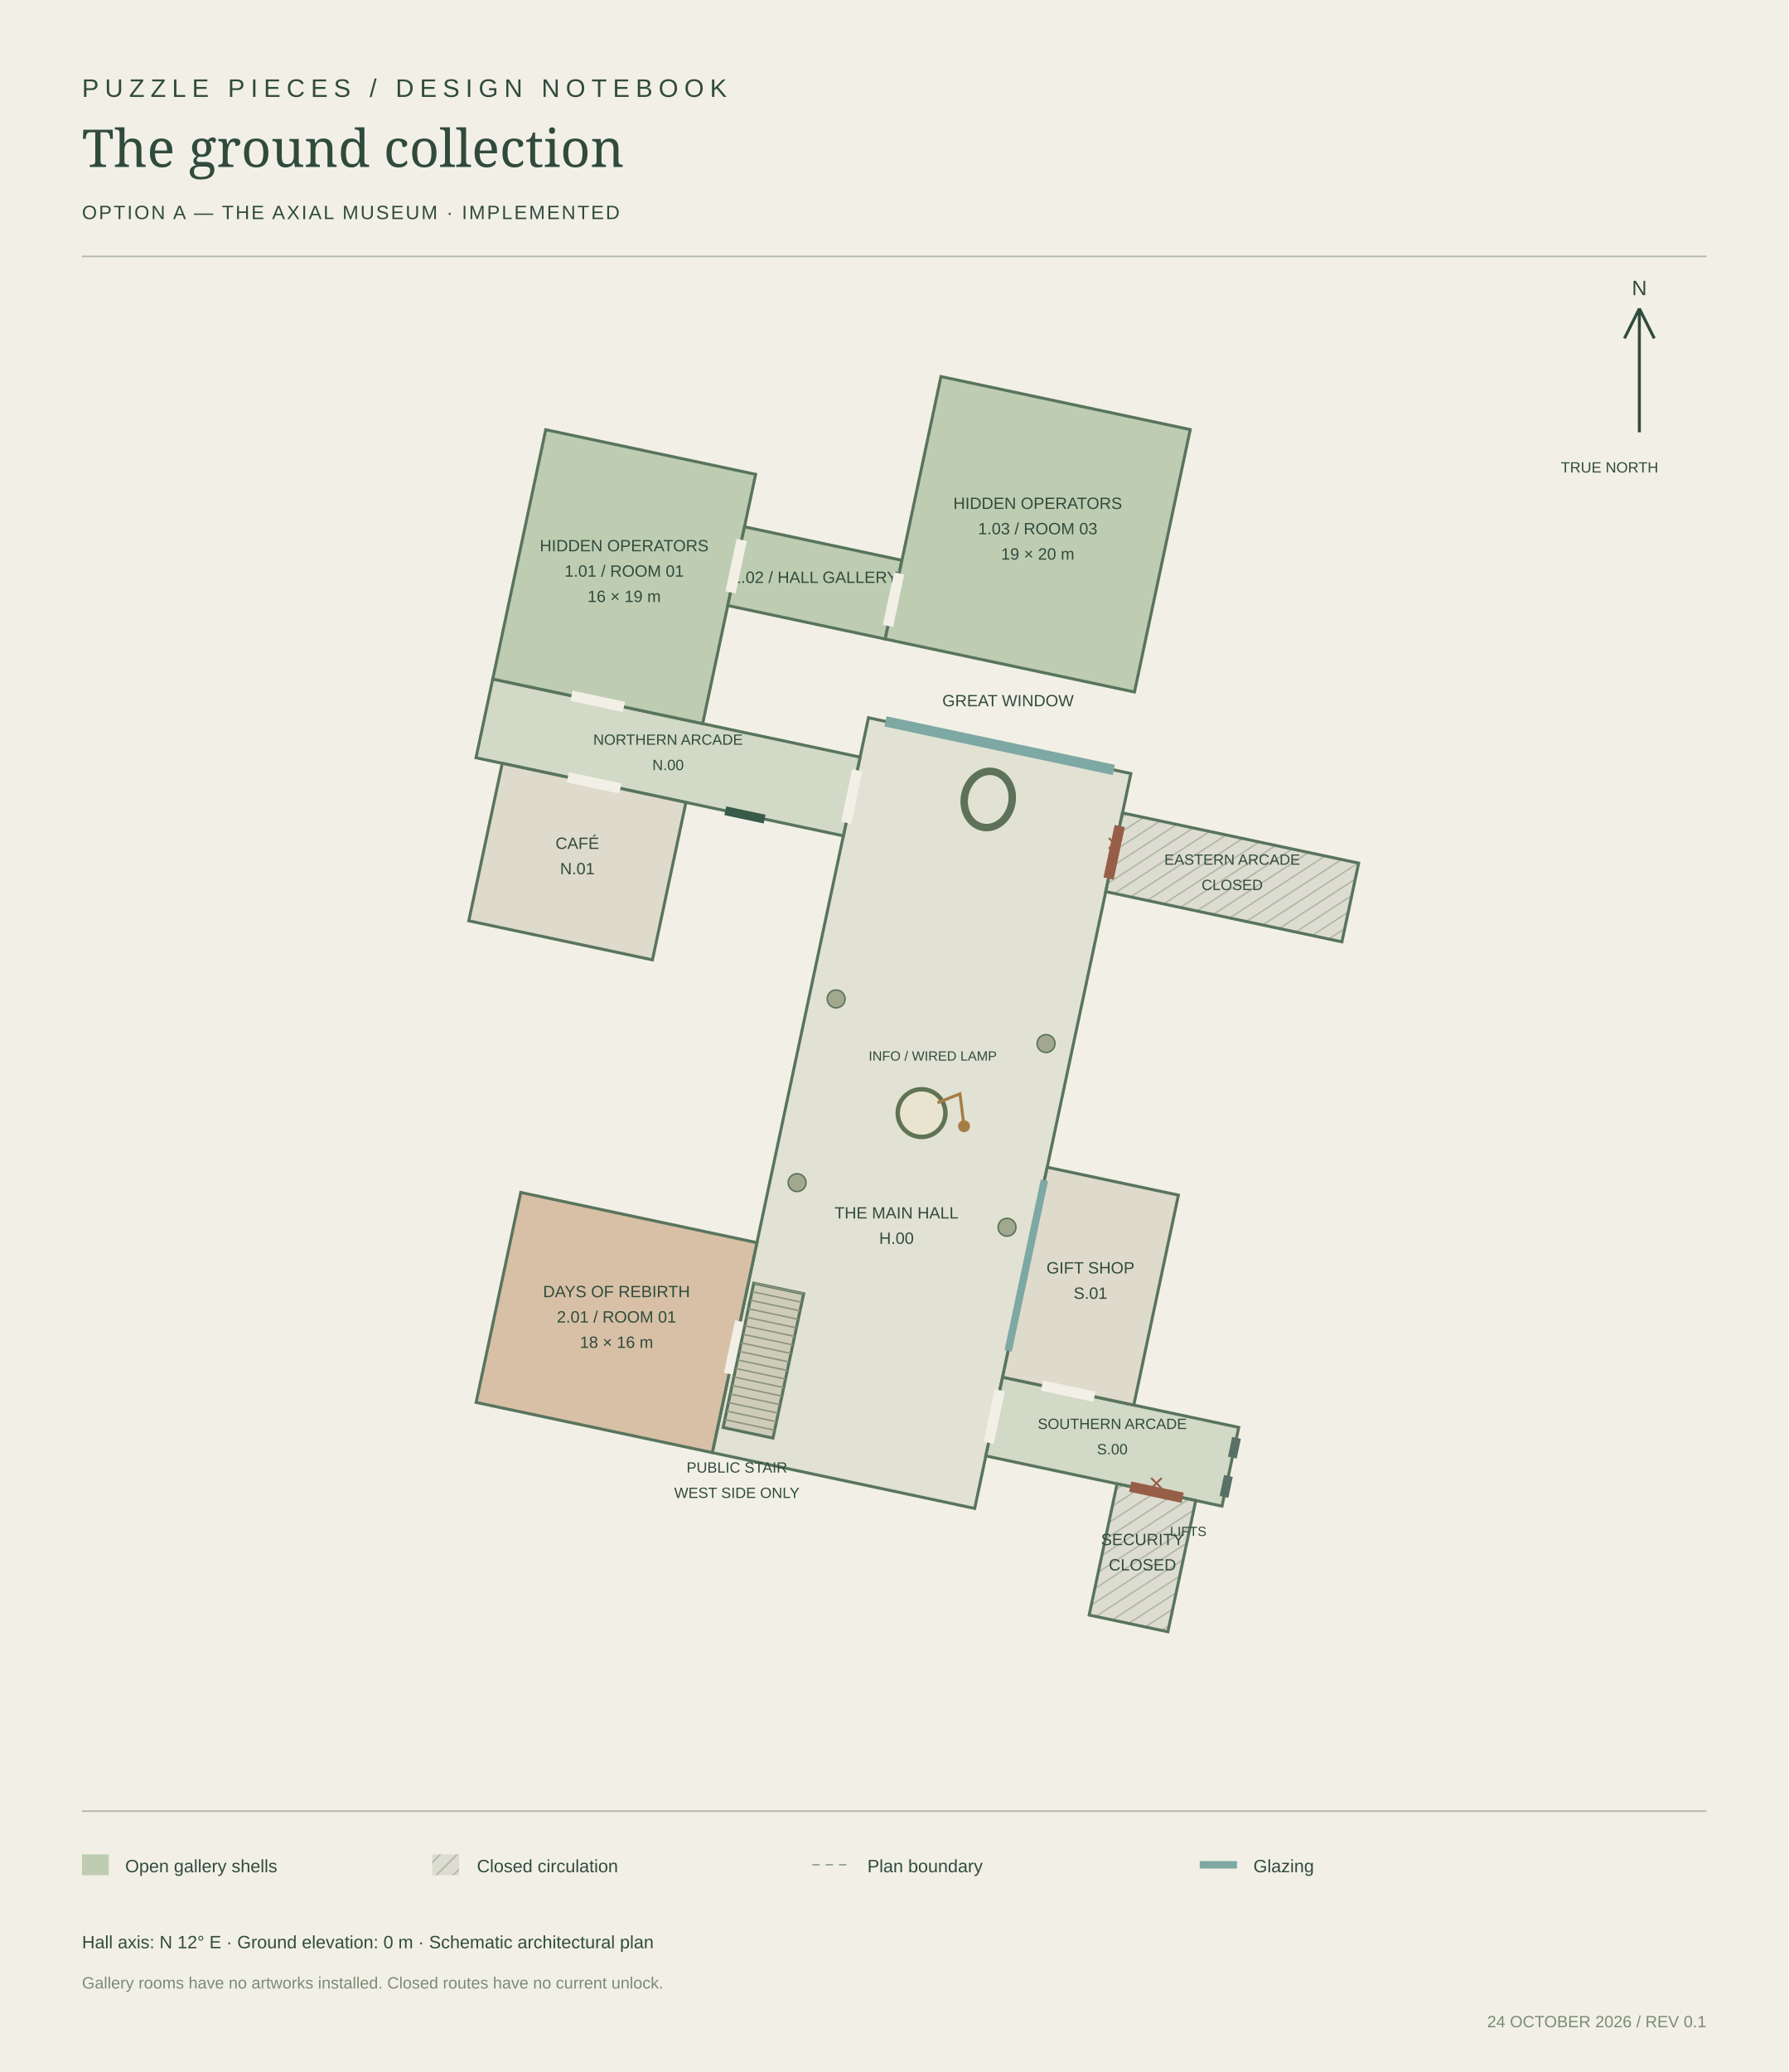
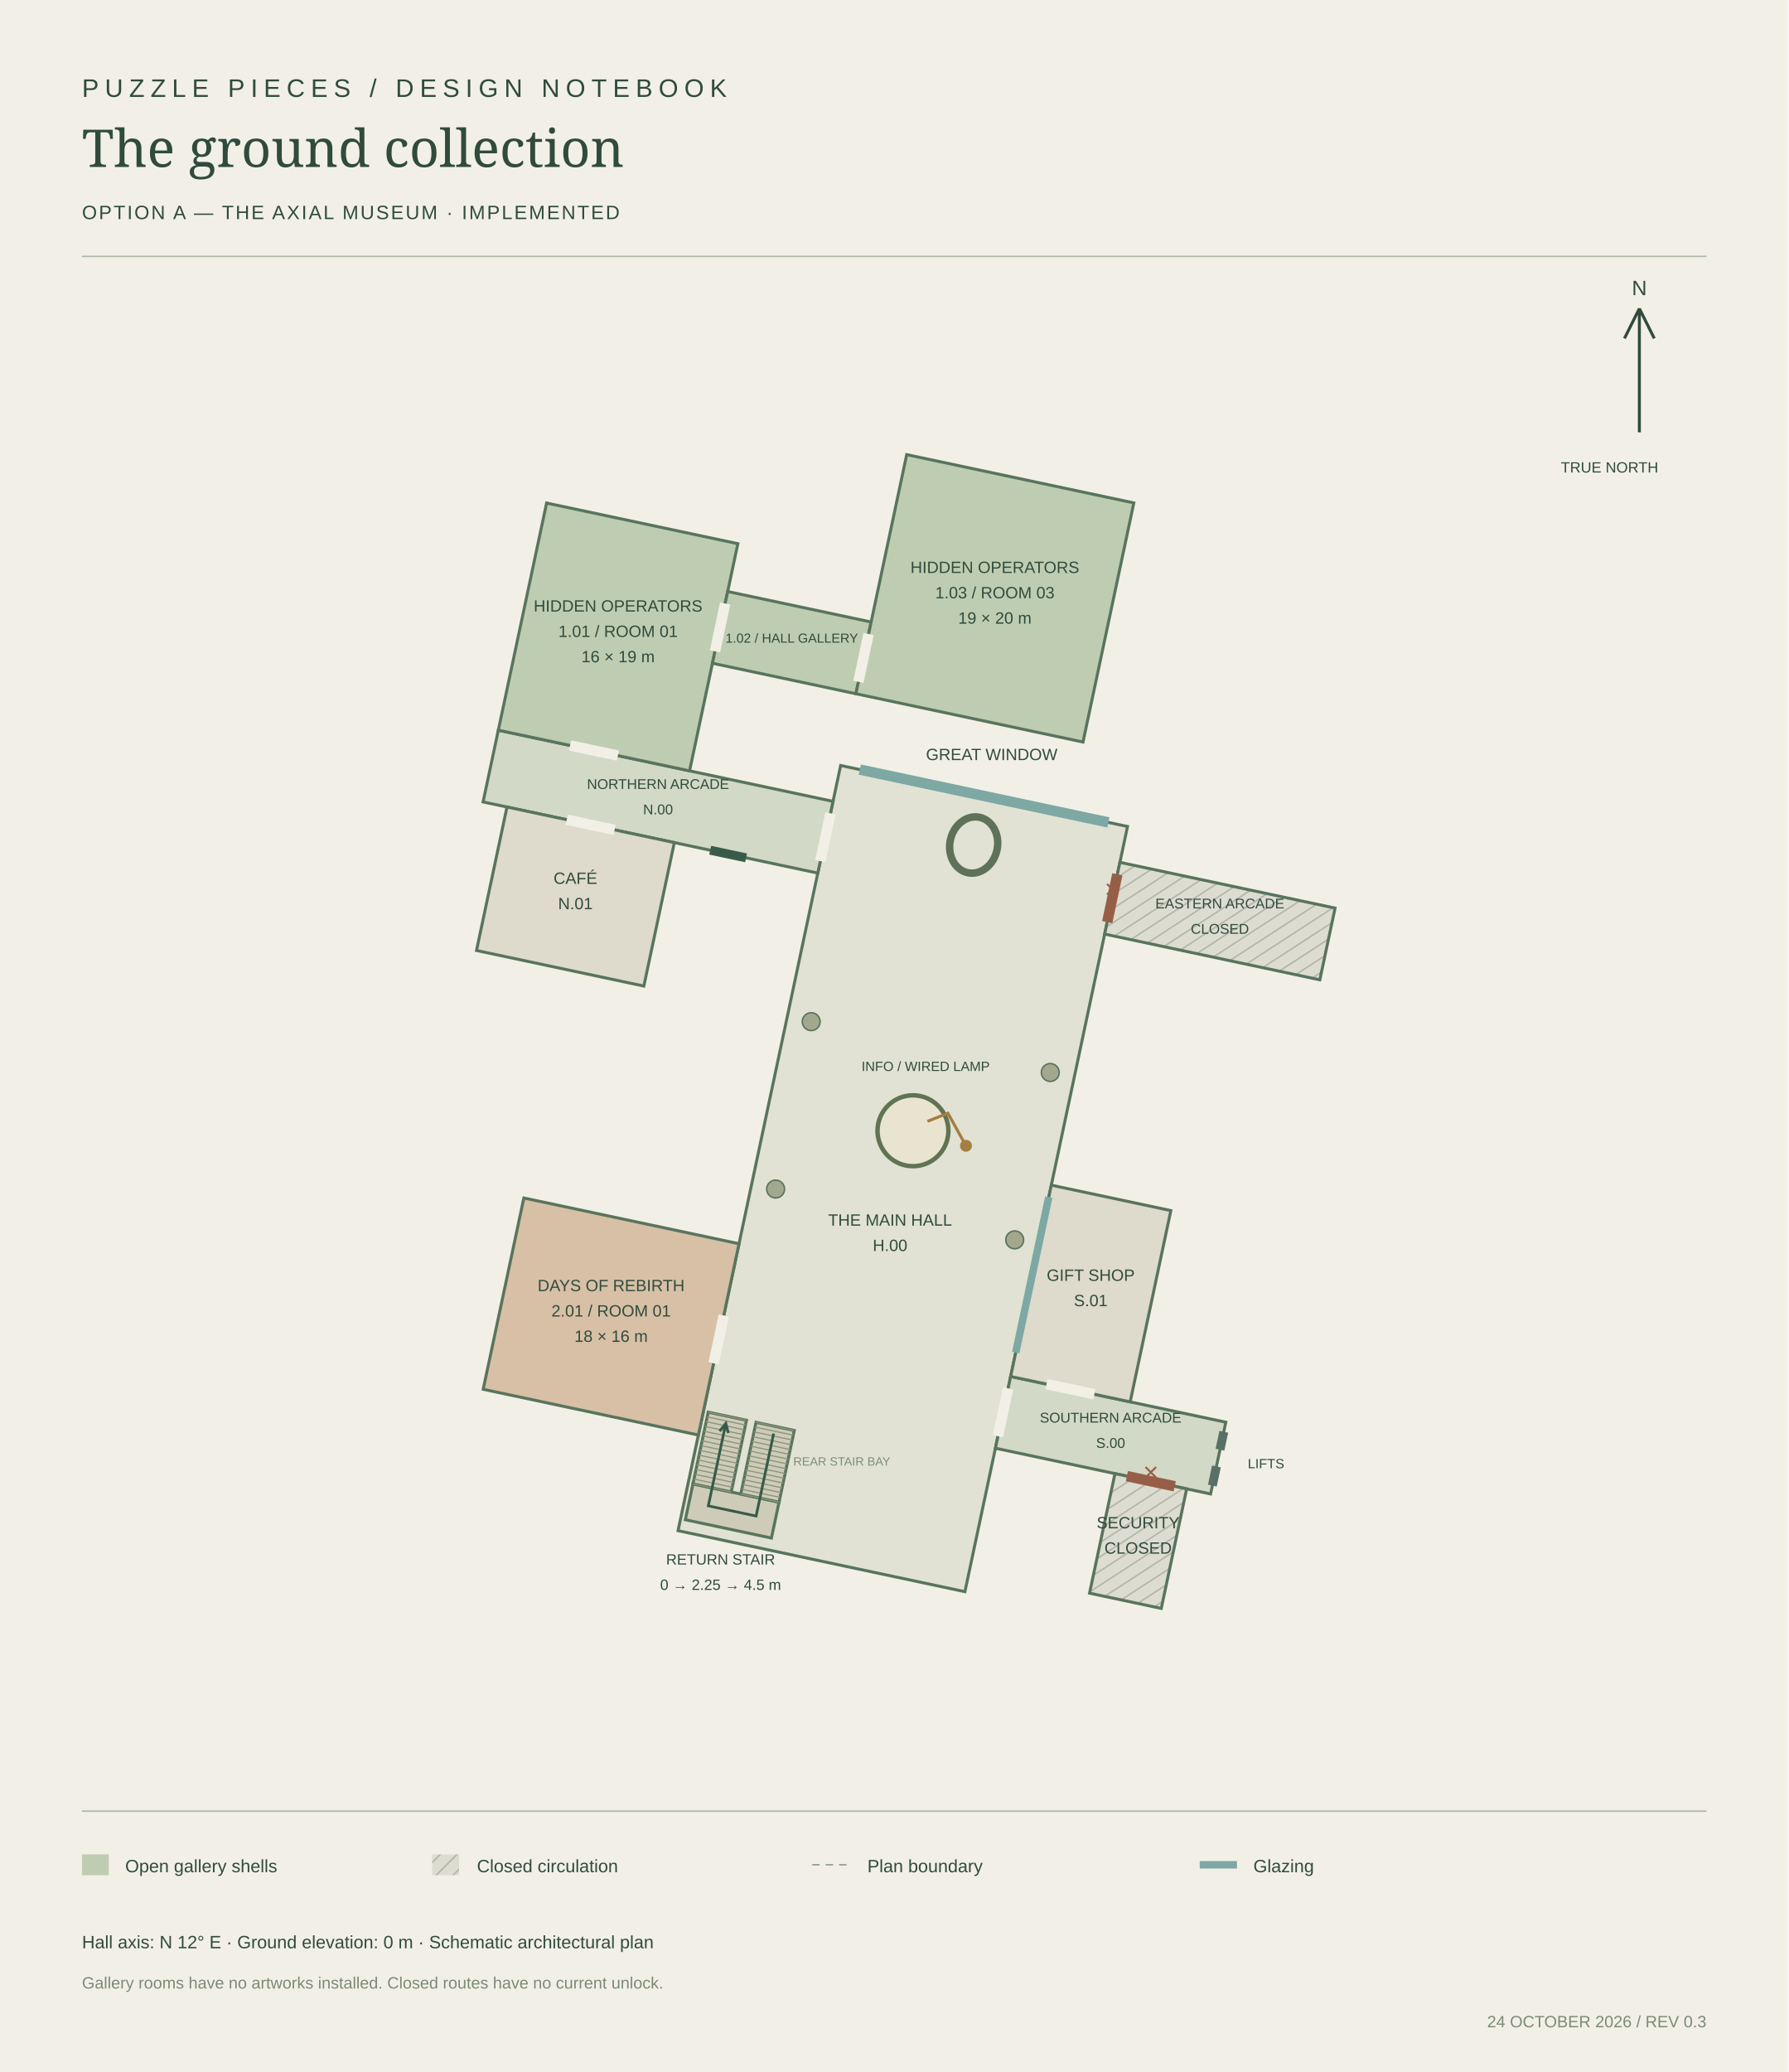
<svg xmlns="http://www.w3.org/2000/svg" width="1200" height="1390" viewBox="0 0 1200 1390">
  <defs>
    <pattern id="hatch" width="8" height="8" patternUnits="userSpaceOnUse" patternTransform="rotate(45)">
      <rect width="8" height="8" fill="#dddcd0" />
      <path d="M0 0V8" stroke="#b2b7a8" stroke-width="2" />
    </pattern>
  </defs>
  <rect width="1200" height="1390" fill="#f2f0e6" />
  <g font-family="Arial,sans-serif" fill="#304b3c">
    <text x="55" y="65" font-size="17" letter-spacing="4">PUZZLE PIECES / DESIGN NOTEBOOK</text>
    <text x="55" y="112" font-family="Georgia,serif" font-size="35">The ground collection</text>
    <text x="55" y="147" font-size="13" letter-spacing="1.2">OPTION A — THE AXIAL MUSEUM · IMPLEMENTED</text>
    <path d="M55 172H1145" stroke="#aeb8a4" />
    <path d="M1100 290V207l-10 20m10-20 10 20" stroke="#304b3c" stroke-width="2" fill="none" />
    <text x="1100" y="198" text-anchor="middle" font-size="14">N</text>
    <text x="1080" y="317" text-anchor="middle" font-size="10">TRUE NORTH</text>
    <g transform="rotate(12 600 660)">
-       <rect x="546" y="489" width="180" height="504" fill="#e1e2d4" stroke="#59745d" stroke-width="2" />
-       <g transform="rotate(-12 636 822)" fill="#304b3c" font-size="11" text-anchor="middle">
-         <text x="636" y="813.5">THE MAIN HALL</text>
-         <text x="636" y="830.5">H.00</text>
+       <rect x="534.4" y="524.2" width="196.8" height="524.8" fill="#e1e2d4" stroke="#59745d" stroke-width="2" />
+       <g transform="rotate(-12 632.8 827.6)" fill="#304b3c" font-size="11" text-anchor="middle">
+         <text x="632.8" y="819.1">THE MAIN HALL</text>
+         <text x="632.8" y="836.1">H.00</text>
      </g>
-       <rect x="294" y="516" width="252" height="54" fill="#d2d9c6" stroke="#59745d" stroke-width="2" />
-       <g transform="rotate(-12 420 543)" fill="#304b3c" font-size="10" text-anchor="middle">
-         <text x="420" y="534.5">NORTHERN ARCADE</text>
-         <text x="420" y="551.5">N.00</text>
+       <rect x="304.8" y="548.8" width="229.6" height="49.2" fill="#d2d9c6" stroke="#59745d" stroke-width="2" />
+       <g transform="rotate(-12 419.6 573.4)" fill="#304b3c" font-size="9.5" text-anchor="middle">
+         <text x="419.6" y="564.9">NORTHERN ARCADE</text>
+         <text x="419.6" y="581.9">N.00</text>
      </g>
-       <rect x="726" y="516" width="162" height="54" fill="url(#hatch)" stroke="#59745d" stroke-width="2" />
-       <g transform="rotate(-12 807 543)" fill="#304b3c" font-size="10" text-anchor="middle">
-         <text x="807" y="534.5">EASTERN ARCADE</text>
-         <text x="807" y="551.5">CLOSED</text>
+       <rect x="731.2" y="548.8" width="147.6" height="49.2" fill="url(#hatch)" stroke="#59745d" stroke-width="2" />
+       <g transform="rotate(-12 805 573.4)" fill="#304b3c" font-size="9.5" text-anchor="middle">
+         <text x="805" y="564.9">EASTERN ARCADE</text>
+         <text x="805" y="581.9">CLOSED</text>
      </g>
-       <rect x="726" y="903" width="162" height="54" fill="#d2d9c6" stroke="#59745d" stroke-width="2" />
-       <g transform="rotate(-12 807 930)" fill="#304b3c" font-size="10" text-anchor="middle">
-         <text x="807" y="921.5">SOUTHERN ARCADE</text>
-         <text x="807" y="938.5">S.00</text>
+       <rect x="731.2" y="901.4" width="147.6" height="49.2" fill="#d2d9c6" stroke="#59745d" stroke-width="2" />
+       <g transform="rotate(-12 805 926)" fill="#304b3c" font-size="9.5" text-anchor="middle">
+         <text x="805" y="917.5">SOUTHERN ARCADE</text>
+         <text x="805" y="934.5">S.00</text>
      </g>
-       <rect x="312" y="570" width="126" height="108" fill="#dedacc" stroke="#59745d" stroke-width="2" />
-       <g transform="rotate(-12 375 624)" fill="#304b3c" font-size="11" text-anchor="middle">
-         <text x="375" y="615.5">CAFÉ</text>
-         <text x="375" y="632.5">N.01</text>
+       <rect x="321.2" y="598" width="114.8" height="98.4" fill="#dedacc" stroke="#59745d" stroke-width="2" />
+       <g transform="rotate(-12 378.6 647.2)" fill="#304b3c" font-size="11" text-anchor="middle">
+         <text x="378.6" y="638.7">CAFÉ</text>
+         <text x="378.6" y="655.7">N.01</text>
      </g>
-       <rect x="726" y="759" width="90" height="144" fill="#dedacc" stroke="#59745d" stroke-width="2" />
-       <g transform="rotate(-12 771 831)" fill="#304b3c" font-size="11" text-anchor="middle">
-         <text x="771" y="822.5">GIFT SHOP</text>
-         <text x="771" y="839.5">S.01</text>
+       <rect x="731.2" y="770.2" width="82" height="131.2" fill="#dedacc" stroke="#59745d" stroke-width="2" />
+       <g transform="rotate(-12 772.2 835.8)" fill="#304b3c" font-size="11" text-anchor="middle">
+         <text x="772.2" y="827.3">GIFT SHOP</text>
+         <text x="772.2" y="844.3">S.01</text>
      </g>
-       <rect x="816" y="957" width="54" height="90" fill="url(#hatch)" stroke="#59745d" stroke-width="2" />
-       <g transform="rotate(-12 843 1002)" fill="#304b3c" font-size="11" text-anchor="middle">
-         <text x="843" y="993.5">SECURITY</text>
-         <text x="843" y="1010.5">CLOSED</text>
+       <rect x="813.2" y="950.6" width="49.2" height="82" fill="url(#hatch)" stroke="#59745d" stroke-width="2" />
+       <g transform="rotate(-12 837.8 991.6)" fill="#304b3c" font-size="11" text-anchor="middle">
+         <text x="837.8" y="983.1">SECURITY</text>
+         <text x="837.8" y="1000.1">CLOSED</text>
      </g>
-       <rect x="294" y="345" width="144" height="171" fill="#becdb2" stroke="#59745d" stroke-width="2" />
-       <g transform="rotate(-12 366 430.5)" fill="#304b3c" font-size="11" text-anchor="middle">
-         <text x="366" y="413.5">HIDDEN OPERATORS</text>
-         <text x="366" y="430.5">1.01 / ROOM 01</text>
-         <text x="366" y="447.5">16 × 19 m</text>
+       <rect x="304.8" y="393" width="131.2" height="155.8" fill="#becdb2" stroke="#59745d" stroke-width="2" />
+       <g transform="rotate(-12 370.4 470.9)" fill="#304b3c" font-size="11" text-anchor="middle">
+         <text x="370.4" y="453.9">HIDDEN OPERATORS</text>
+         <text x="370.4" y="470.9">1.01 / ROOM 01</text>
+         <text x="370.4" y="487.9">16 × 19 m</text>
      </g>
-       <rect x="438" y="381" width="108" height="54" fill="#becdb2" stroke="#59745d" stroke-width="2" />
-       <g transform="rotate(-12 492 408)" fill="#304b3c" font-size="11" text-anchor="middle">
-         <text x="492" y="408">1.02 / HALL GALLERY</text>
+       <rect x="436" y="425.8" width="98.4" height="49.2" fill="#becdb2" stroke="#59745d" stroke-width="2" />
+       <g transform="rotate(-12 485.2 450.4)" fill="#304b3c" font-size="8.8" text-anchor="middle">
+         <text x="485.2" y="450.4">1.02 / HALL GALLERY</text>
      </g>
-       <rect x="546" y="255" width="171" height="180" fill="#becdb2" stroke="#59745d" stroke-width="2" />
-       <g transform="rotate(-12 631.5 345)" fill="#304b3c" font-size="11" text-anchor="middle">
-         <text x="631.5" y="328">HIDDEN OPERATORS</text>
-         <text x="631.5" y="345">1.03 / ROOM 03</text>
-         <text x="631.5" y="362">19 × 20 m</text>
+       <rect x="534.4" y="311" width="155.8" height="164" fill="#becdb2" stroke="#59745d" stroke-width="2" />
+       <g transform="rotate(-12 612.3 393)" fill="#304b3c" font-size="11" text-anchor="middle">
+         <text x="612.3" y="376">HIDDEN OPERATORS</text>
+         <text x="612.3" y="393">1.03 / ROOM 03</text>
+         <text x="612.3" y="410">19 × 20 m</text>
      </g>
-       <rect x="384" y="849" width="162" height="144" fill="#d7c0a6" stroke="#59745d" stroke-width="2" />
-       <g transform="rotate(-12 465 921)" fill="#304b3c" font-size="11" text-anchor="middle">
-         <text x="465" y="904">DAYS OF REBIRTH</text>
-         <text x="465" y="921">2.01 / ROOM 01</text>
-         <text x="465" y="938">18 × 16 m</text>
+       <rect x="386.8" y="852.2" width="147.6" height="131.2" fill="#d7c0a6" stroke="#59745d" stroke-width="2" />
+       <g transform="rotate(-12 460.6 917.8)" fill="#304b3c" font-size="11" text-anchor="middle">
+         <text x="460.6" y="900.8">DAYS OF REBIRTH</text>
+         <text x="460.6" y="917.8">2.01 / ROOM 01</text>
+         <text x="460.6" y="934.8">18 × 16 m</text>
      </g>
-       <path d="M546 525L546 561" stroke="#f2f0e6" stroke-width="7" />
-       <path d="M726 525L726 561" stroke="#975e47" stroke-width="7" />
-       <g transform="rotate(-12 726 543)" fill="#975e47" font-size="18" text-anchor="middle">
-         <text x="726" y="543">×</text>
+       <path d="M534.4 557L534.4 589.8" stroke="#f2f0e6" stroke-width="7" />
+       <path d="M731.2 557L731.2 589.8" stroke="#975e47" stroke-width="7" />
+       <g transform="rotate(-12 731.2 573.4)" fill="#975e47" font-size="18" text-anchor="middle">
+         <text x="731.2" y="573.4">×</text>
      </g>
-       <path d="M726 912L726 948" stroke="#f2f0e6" stroke-width="7" />
-       <path d="M348 516L384 516" stroke="#f2f0e6" stroke-width="7" />
-       <path d="M357 570L393 570" stroke="#f2f0e6" stroke-width="7" />
-       <path d="M438 390L438 426" stroke="#f2f0e6" stroke-width="7" />
-       <path d="M546 390L546 426" stroke="#f2f0e6" stroke-width="7" />
-       <path d="M546 903L546 939" stroke="#f2f0e6" stroke-width="7" />
-       <path d="M753 903L789 903" stroke="#f2f0e6" stroke-width="7" />
-       <path d="M825 957L861 957" stroke="#975e47" stroke-width="7" />
-       <g transform="rotate(-12 843 957)" fill="#975e47" font-size="18" text-anchor="middle">
-         <text x="843" y="957">×</text>
+       <path d="M731.2 909.6L731.2 942.4" stroke="#f2f0e6" stroke-width="7" />
+       <path d="M354 548.8L386.8 548.8" stroke="#f2f0e6" stroke-width="7" />
+       <path d="M362.2 598L395 598" stroke="#f2f0e6" stroke-width="7" />
+       <path d="M436 434L436 466.8" stroke="#f2f0e6" stroke-width="7" />
+       <path d="M534.4 434L534.4 466.8" stroke="#f2f0e6" stroke-width="7" />
+       <path d="M534.4 901.4L534.4 934.2" stroke="#f2f0e6" stroke-width="7" />
+       <path d="M755.8 901.4L788.6 901.4" stroke="#f2f0e6" stroke-width="7" />
+       <path d="M821.4 950.6L854.2 950.6" stroke="#975e47" stroke-width="7" />
+       <g transform="rotate(-12 837.8 950.6)" fill="#975e47" font-size="18" text-anchor="middle">
+         <text x="837.8" y="950.6">×</text>
      </g>
-       <path d="M557.7 489H714.3" stroke="#7da8a4" stroke-width="7" />
-       <g transform="rotate(-12 636 462)" fill="#304b3c" font-size="11" text-anchor="middle">
-         <text x="636" y="462">GREAT WINDOW</text>
+       <path d="M547.52 524.2H718.08" stroke="#7da8a4" stroke-width="7" />
+       <g transform="rotate(-12 632.8 499.6)" fill="#304b3c" font-size="11" text-anchor="middle">
+         <text x="632.8" y="499.6">GREAT WINDOW</text>
      </g>
-       <ellipse cx="636" cy="525.9" rx="16" ry="19" fill="none" stroke="#5e7159" stroke-width="5" />
-       <circle cx="636" cy="741" r="16" fill="#e9e4cf" stroke="#607353" stroke-width="3" />
-       <circle cx="665.7" cy="743.7" r="4" fill="#a57e43" />
-       <path d="M645 732L658.5 723L665.7 743.7" fill="none" stroke="#a57e43" stroke-width="2" />
-       <g transform="rotate(-12 636 705)" fill="#304b3c" font-size="9" text-anchor="middle">
-         <text x="636" y="705">INFO / WIRED LAMP</text>
+       <ellipse cx="632.8" cy="557.82" rx="16" ry="19" fill="none" stroke="#5e7159" stroke-width="5" />
+       <circle cx="632.8" cy="753.8" r="23.78" fill="#e9e4cf" stroke="#607353" stroke-width="3" />
+       <circle cx="669.7" cy="756.26" r="4" fill="#a57e43" />
+       <path d="M641 745.6L653.3 737.4L669.7 756.26" fill="none" stroke="#a57e43" stroke-width="2" />
+       <g transform="rotate(-12 632.8 712.8)" fill="#304b3c" font-size="9" text-anchor="middle">
+         <text x="632.8" y="712.8">INFO / WIRED LAMP</text>
      </g>
-       <circle cx="564" cy="678" r="6" fill="#a2a88e" stroke="#5b725b" />
-       <circle cx="564" cy="804" r="6" fill="#a2a88e" stroke="#5b725b" />
-       <circle cx="708" cy="678" r="6" fill="#a2a88e" stroke="#5b725b" />
-       <circle cx="708" cy="804" r="6" fill="#a2a88e" stroke="#5b725b" />
-       <path d="M726 768V885" stroke="#7da8a4" stroke-width="5" />
-       <g transform="rotate(-12 870 981.3)" fill="#304b3c" font-size="9" text-anchor="middle">
-         <text x="870" y="981.3">LIFTS</text>
+       <circle cx="550.8" cy="696.4" r="6" fill="#a2a88e" stroke="#5b725b" />
+       <circle cx="550.8" cy="811.2" r="6" fill="#a2a88e" stroke="#5b725b" />
+       <circle cx="714.8" cy="696.4" r="6" fill="#a2a88e" stroke="#5b725b" />
+       <circle cx="714.8" cy="811.2" r="6" fill="#a2a88e" stroke="#5b725b" />
+       <path d="M731.2 778.4V885" stroke="#7da8a4" stroke-width="5" />
+       <g transform="rotate(-12 911.6 926)" fill="#304b3c" font-size="9" text-anchor="middle">
+         <text x="911.6" y="926">LIFTS</text>
      </g>
-       <path d="M888 910.2V923.7M888 936.3V950.7" stroke="#597067" stroke-width="6" />
-       <path d="M465 570H492" stroke="#385b49" stroke-width="6" />
-       <rect x="549.6" y="876" width="34.2" height="99" fill="#ceccb9" stroke="#59745d" stroke-width="2" />
-       <path d="M549.6 876H583.8" stroke="#8c947c" />
-       <path d="M549.6 881.85H583.8" stroke="#8c947c" />
-       <path d="M549.6 887.7H583.8" stroke="#8c947c" />
-       <path d="M549.6 893.55H583.8" stroke="#8c947c" />
-       <path d="M549.6 899.4H583.8" stroke="#8c947c" />
-       <path d="M549.6 905.25H583.8" stroke="#8c947c" />
-       <path d="M549.6 911.1H583.8" stroke="#8c947c" />
-       <path d="M549.6 916.95H583.8" stroke="#8c947c" />
-       <path d="M549.6 922.8H583.8" stroke="#8c947c" />
-       <path d="M549.6 928.65H583.8" stroke="#8c947c" />
-       <path d="M549.6 934.5H583.8" stroke="#8c947c" />
-       <path d="M549.6 940.35H583.8" stroke="#8c947c" />
-       <path d="M549.6 946.2H583.8" stroke="#8c947c" />
-       <path d="M549.6 952.05H583.8" stroke="#8c947c" />
-       <path d="M549.6 957.9H583.8" stroke="#8c947c" />
-       <path d="M549.6 963.75H583.8" stroke="#8c947c" />
-       <path d="M549.6 969.6H583.8" stroke="#8c947c" />
-       <g transform="rotate(-12 566.7 1011)" fill="#304b3c" font-size="10" text-anchor="middle">
-         <text x="566.7" y="1002.5">PUBLIC STAIR</text>
-         <text x="566.7" y="1019.5">WEST SIDE ONLY</text>
+       <path d="M878.8 907.96V920.26M878.8 931.74V944.86" stroke="#597067" stroke-width="6" />
+       <path d="M460.6 598H485.2" stroke="#385b49" stroke-width="6" />
+       <rect x="537.68" y="1016.2" width="59.04" height="24.6" fill="#ceccb9" stroke="#59745d" stroke-width="2" />
+       <rect x="570.48" y="967" width="26.24" height="49.2" fill="#ceccb9" stroke="#59745d" stroke-width="2" />
+       <path d="M570.48 967H596.72" stroke="#8c947c" stroke-width=".8" />
+       <path d="M570.48 970.28H596.72" stroke="#8c947c" stroke-width=".8" />
+       <path d="M570.48 973.56H596.72" stroke="#8c947c" stroke-width=".8" />
+       <path d="M570.48 976.84H596.72" stroke="#8c947c" stroke-width=".8" />
+       <path d="M570.48 980.12H596.72" stroke="#8c947c" stroke-width=".8" />
+       <path d="M570.48 983.4H596.72" stroke="#8c947c" stroke-width=".8" />
+       <path d="M570.48 986.68H596.72" stroke="#8c947c" stroke-width=".8" />
+       <path d="M570.48 989.96H596.72" stroke="#8c947c" stroke-width=".8" />
+       <path d="M570.48 993.24H596.72" stroke="#8c947c" stroke-width=".8" />
+       <path d="M570.48 996.52H596.72" stroke="#8c947c" stroke-width=".8" />
+       <path d="M570.48 999.8H596.72" stroke="#8c947c" stroke-width=".8" />
+       <path d="M570.48 1003.08H596.72" stroke="#8c947c" stroke-width=".8" />
+       <path d="M570.48 1006.36H596.72" stroke="#8c947c" stroke-width=".8" />
+       <path d="M570.48 1009.64H596.72" stroke="#8c947c" stroke-width=".8" />
+       <path d="M570.48 1012.92H596.72" stroke="#8c947c" stroke-width=".8" />
+       <path d="M570.48 1016.2H596.72" stroke="#8c947c" stroke-width=".8" />
+       <rect x="537.68" y="967" width="26.24" height="49.2" fill="#ceccb9" stroke="#59745d" stroke-width="2" />
+       <path d="M537.68 967H563.92" stroke="#8c947c" stroke-width=".8" />
+       <path d="M537.68 970.28H563.92" stroke="#8c947c" stroke-width=".8" />
+       <path d="M537.68 973.56H563.92" stroke="#8c947c" stroke-width=".8" />
+       <path d="M537.68 976.84H563.92" stroke="#8c947c" stroke-width=".8" />
+       <path d="M537.68 980.12H563.92" stroke="#8c947c" stroke-width=".8" />
+       <path d="M537.68 983.4H563.92" stroke="#8c947c" stroke-width=".8" />
+       <path d="M537.68 986.68H563.92" stroke="#8c947c" stroke-width=".8" />
+       <path d="M537.68 989.96H563.92" stroke="#8c947c" stroke-width=".8" />
+       <path d="M537.68 993.24H563.92" stroke="#8c947c" stroke-width=".8" />
+       <path d="M537.68 996.52H563.92" stroke="#8c947c" stroke-width=".8" />
+       <path d="M537.68 999.8H563.92" stroke="#8c947c" stroke-width=".8" />
+       <path d="M537.68 1003.08H563.92" stroke="#8c947c" stroke-width=".8" />
+       <path d="M537.68 1006.36H563.92" stroke="#8c947c" stroke-width=".8" />
+       <path d="M537.68 1009.64H563.92" stroke="#8c947c" stroke-width=".8" />
+       <path d="M537.68 1012.92H563.92" stroke="#8c947c" stroke-width=".8" />
+       <path d="M537.68 1016.2H563.92" stroke="#8c947c" stroke-width=".8" />
+       <path d="M583.6 971.92V1028.5H550.8V971.92m-3 6 3-6 3 6" fill="none" stroke="#385b49" stroke-width="1.8" />
+       <g transform="rotate(-12 568.84 1073.6)" fill="#304b3c" font-size="10" text-anchor="middle">
+         <text x="568.84" y="1065.1">RETURN STAIR</text>
+         <text x="568.84" y="1082.1">0 → 2.25 → 4.5 m</text>
+       </g>
+       <g transform="rotate(-12 632.8 983.4)" fill="#7c9076" font-size="8" text-anchor="middle">
+         <text x="632.8" y="983.4">REAR STAIR BAY</text>
      </g>
    </g>
    <path d="M55 1215H1145" stroke="#aeb8a4" />
    <g font-size="12">
      <rect x="55" y="1244" width="18" height="14" fill="#becdb2" />
      <text x="84" y="1256">Open gallery shells</text>
      <rect x="290" y="1244" width="18" height="14" fill="url(#hatch)" />
      <text x="320" y="1256">Closed circulation</text>
      <path d="M545 1251h25" stroke="#91a18b" stroke-dasharray="5 4" />
      <text x="582" y="1256">Plan boundary</text>
      <path d="M805 1251h25" stroke="#7da8a4" stroke-width="5" />
      <text x="841" y="1256">Glazing</text>
    </g>
    <text x="55" y="1307" font-size="12">Hall axis: N 12° E · Ground elevation: 0 m · Schematic architectural plan</text>
    <text x="55" y="1334" font-size="11" fill="#7a8b75">Gallery rooms have no artworks installed. Closed routes have no current unlock.</text>
-     <text x="1145" y="1360" text-anchor="end" font-size="11" fill="#7a8b75">24 OCTOBER 2026 / REV 0.1</text>
+     <text x="1145" y="1360" text-anchor="end" font-size="11" fill="#7a8b75">24 OCTOBER 2026 / REV 0.3</text>
  </g>
</svg>
